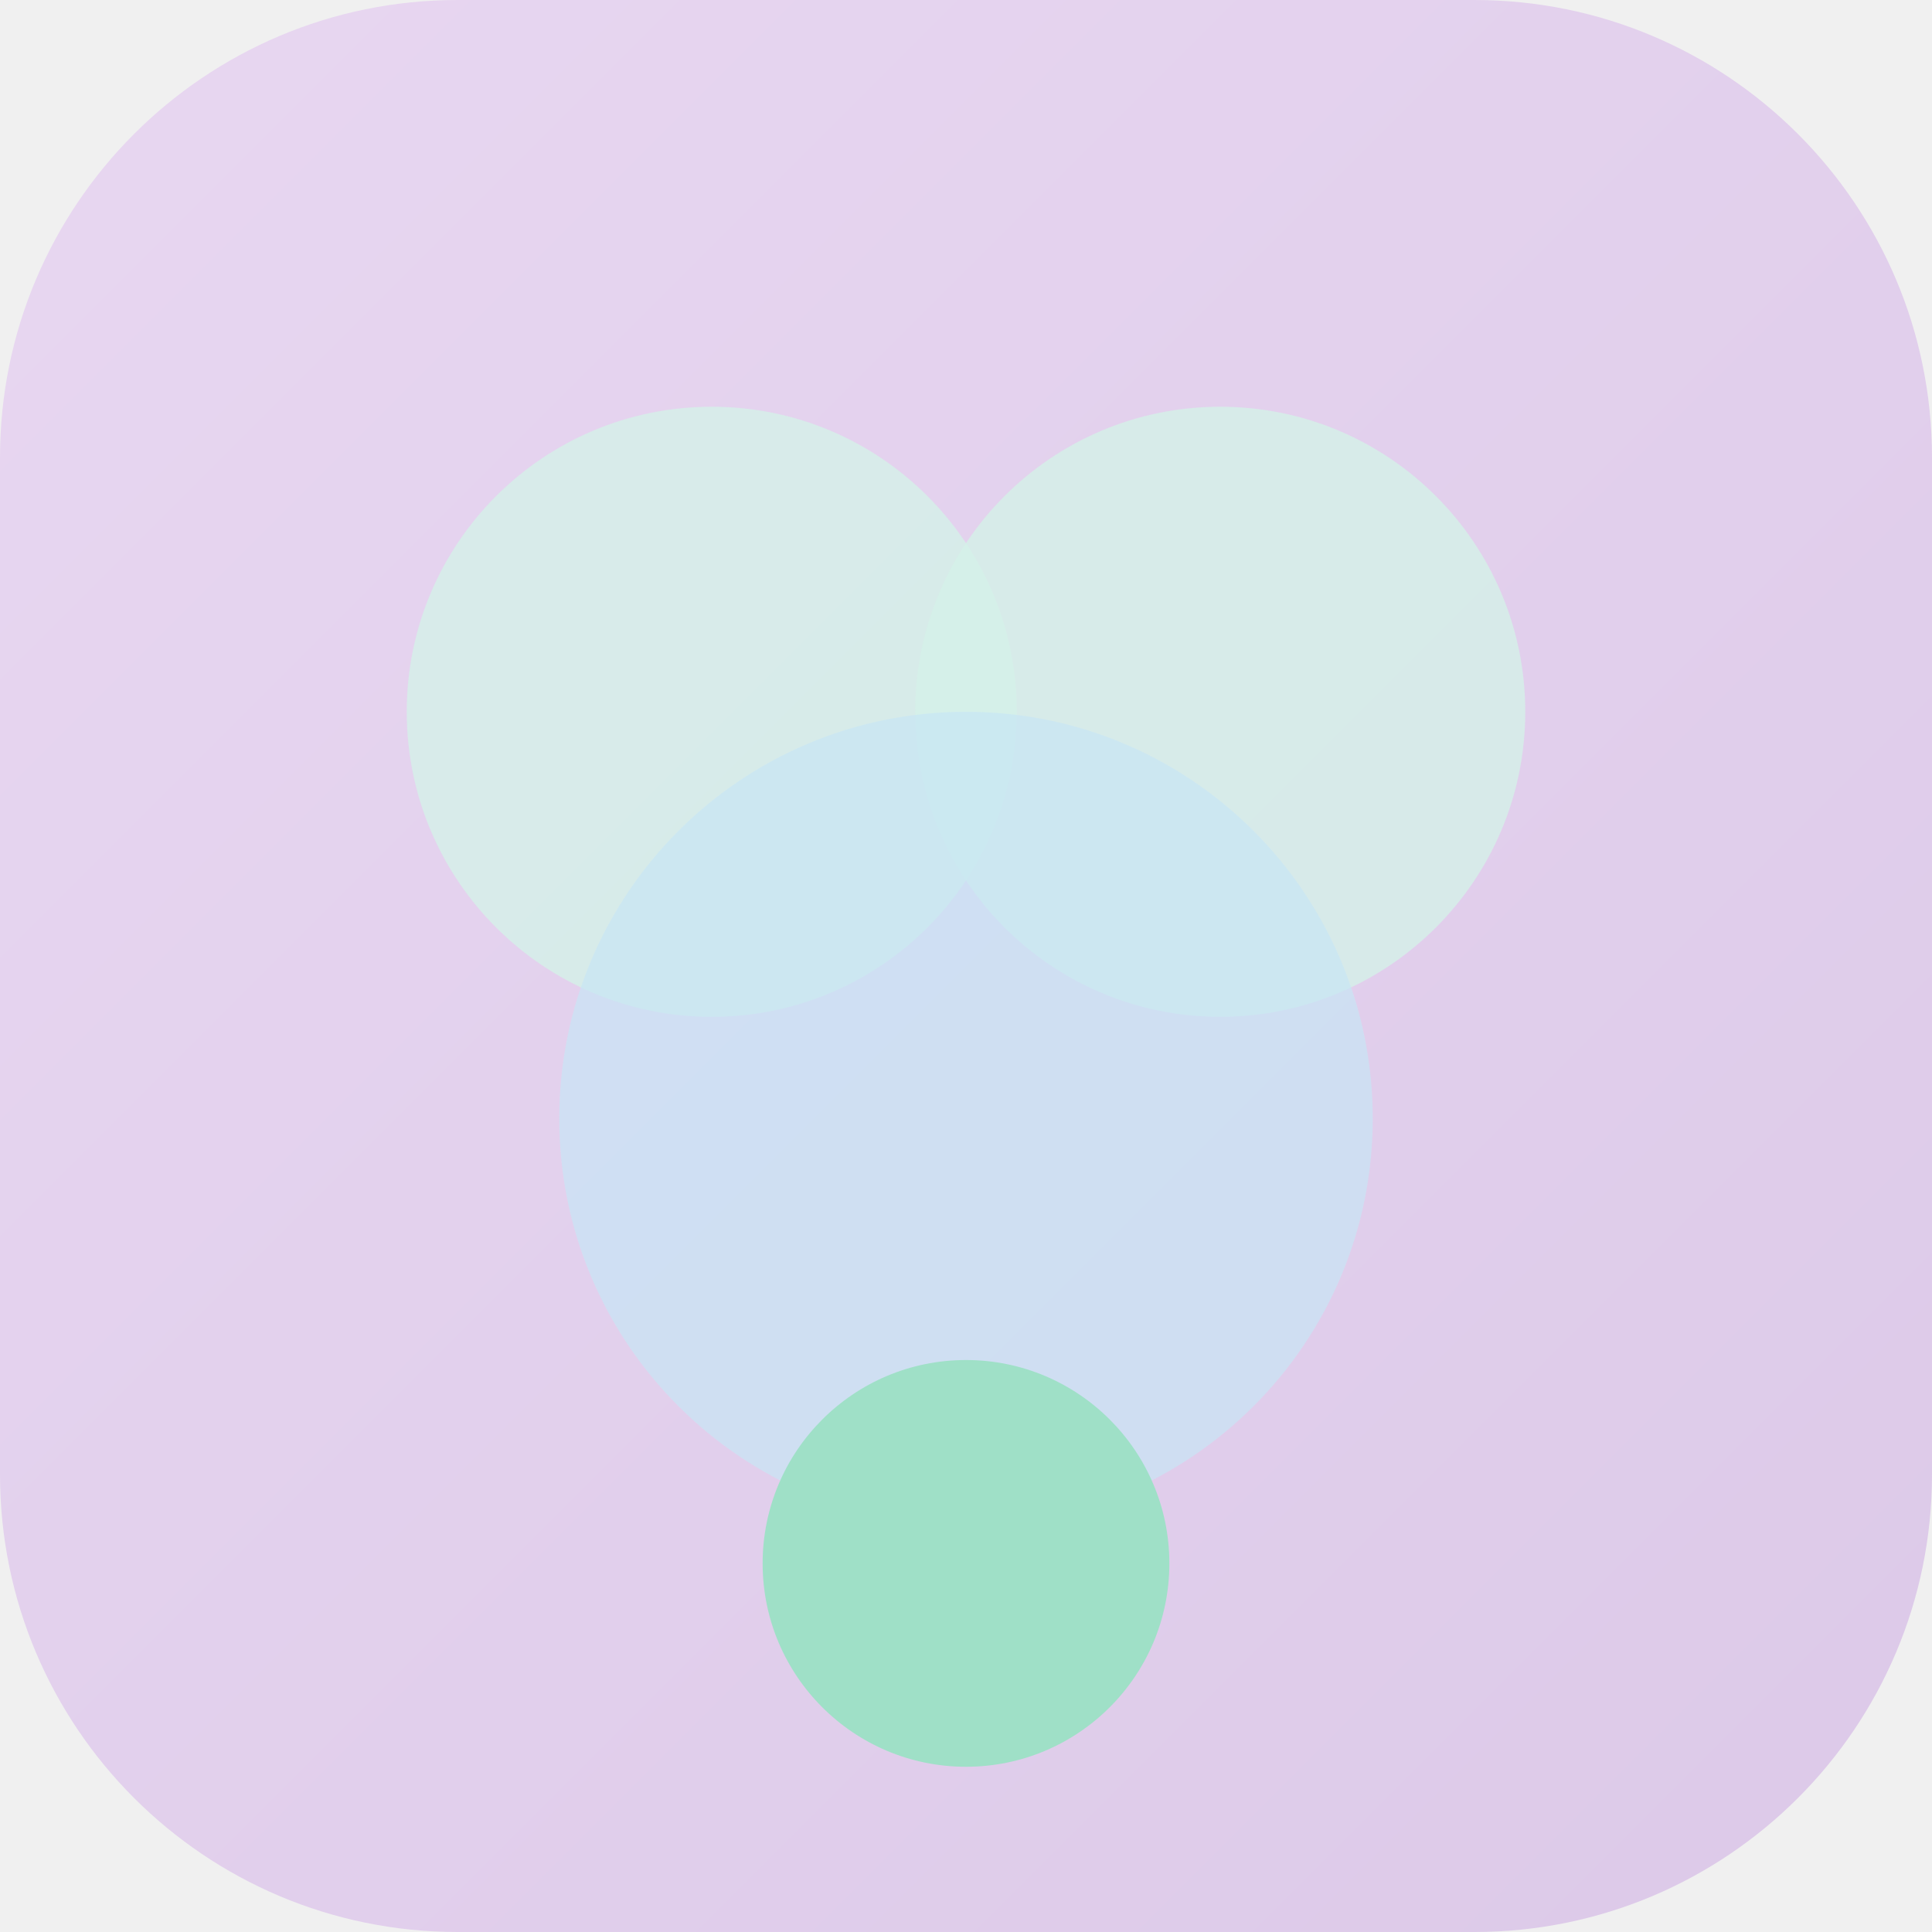
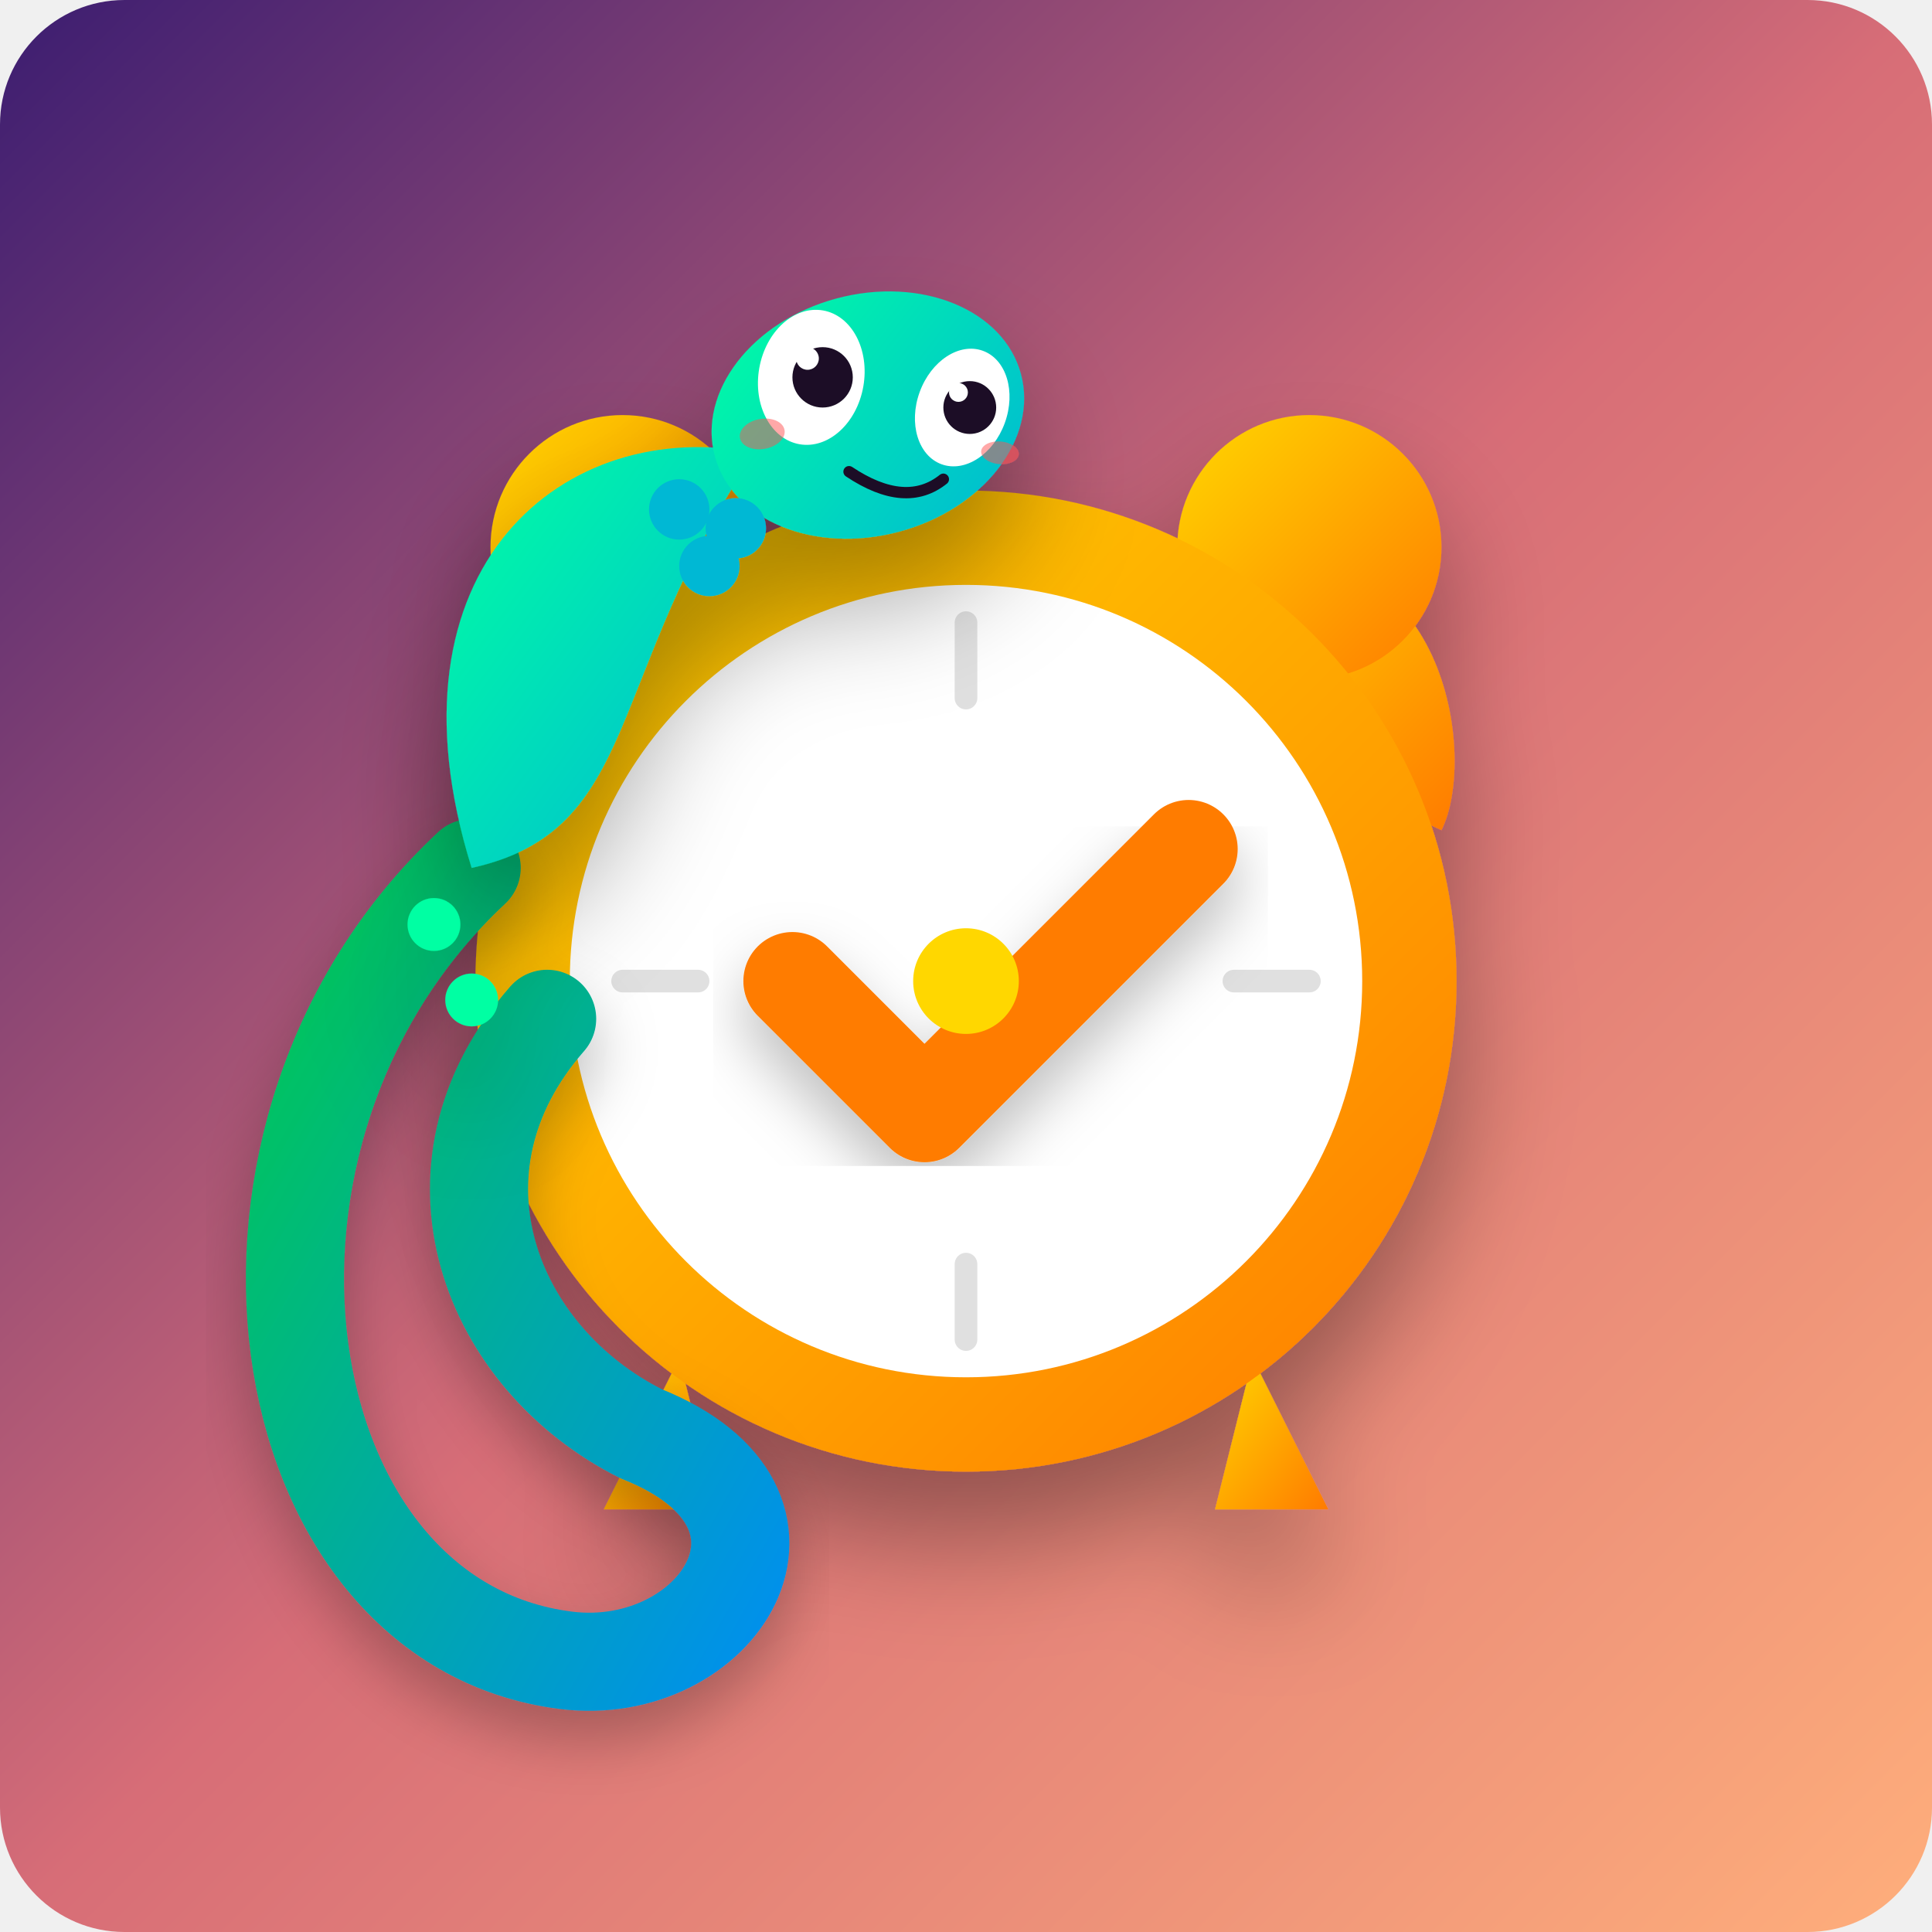
- <svg xmlns="http://www.w3.org/2000/svg" viewBox="0 0 152 152">
+ <svg xmlns="http://www.w3.org/2000/svg" viewBox="0 0 512 512" width="152" height="152">
  <defs>
-     <linearGradient id="grad" x1="0%" y1="0%" x2="100%" y2="100%">
-       <stop offset="0%" style="stop-color:#E8D7F1;stop-opacity:1" />
-       <stop offset="100%" style="stop-color:#DCC9E8;stop-opacity:1" />
+     <linearGradient id="bgGrad" x1="0%" y1="0%" x2="100%" y2="100%">
+       <stop offset="0%" stop-color="#3A1C71" />
+       <stop offset="50%" stop-color="#D76D77" />
+       <stop offset="100%" stop-color="#FFAF7B" />
    </linearGradient>
+     <linearGradient id="clockGrad" x1="0%" y1="0%" x2="100%" y2="100%">
+       <stop offset="0%" stop-color="#FFD700" />
+       <stop offset="100%" stop-color="#FF7B00" />
+     </linearGradient>
+     <linearGradient id="lizGrad" x1="0%" y1="0%" x2="100%" y2="100%">
+       <stop offset="0%" stop-color="#00FFA3" />
+       <stop offset="100%" stop-color="#00B8D4" />
+     </linearGradient>
+     <linearGradient id="lizDark" x1="0%" y1="0%" x2="100%" y2="100%">
+       <stop offset="0%" stop-color="#00C853" />
+       <stop offset="100%" stop-color="#0091EA" />
+     </linearGradient>
+     <filter id="shadow" x="-30%" y="-30%" width="160%" height="160%">
+       <feDropShadow dx="0" dy="18" stdDeviation="15" flood-color="#000000" flood-opacity="0.35" />
+     </filter>
+     <filter id="softShadow" x="-20%" y="-20%" width="140%" height="140%">
+       <feDropShadow dx="0" dy="8" stdDeviation="8" flood-color="#000000" flood-opacity="0.25" />
+     </filter>
  </defs>
-   <rect width="152" height="152" rx="36" fill="url(#grad)" />
-   <circle cx="56" cy="56" r="24" fill="#D4F1E8" opacity="0.8" />
-   <circle cx="96" cy="56" r="24" fill="#D4F1E8" opacity="0.8" />
-   <circle cx="76" cy="88" r="32" fill="#C8E6F5" opacity="0.7" />
-   <circle cx="76" cy="123" r="16" fill="#9FE0C7" />
+   <style>
+       @keyframes floatGroup {
+         0%, 100% { transform: translateY(0px); }
+         50% { transform: translateY(-15px); }
+       }
+       @keyframes ringBell {
+         0%, 100% { transform: rotate(0deg); }
+         5%, 15%, 25%, 35%, 45% { transform: rotate(-6deg); }
+         10%, 20%, 30%, 40% { transform: rotate(6deg); }
+         50%, 100% { transform: rotate(0deg); }
+       }
+       @keyframes glowPulse {
+         0%, 100% { filter: drop-shadow(0 0 10px rgba(255,152,0,0.4)); }
+         50% { filter: drop-shadow(0 0 30px rgba(255,152,0,0.9)); }
+       }
+       @keyframes tailWag {
+         0%, 100% { transform: rotate(0deg); }
+         50% { transform: rotate(8deg); }
+       }
+       @keyframes starTwinkle {
+         0%, 100% { opacity: 0.2; transform: scale(1) translateY(0px); }
+         50% { opacity: 0.9; transform: scale(1.3) translateY(-10px); }
+       }
+       .anim-float { animation: floatGroup 6s ease-in-out infinite; transform-origin: center; }
+       .anim-shake { animation: ringBell 5s ease-in-out infinite; transform-origin: 256px 270px; }
+       .anim-glow { animation: glowPulse 3s infinite; }
+       .anim-tail { animation: tailWag 4s ease-in-out infinite; transform-origin: 150px 300px; }
+       .anim-star { animation: starTwinkle 4s ease-in-out infinite; }
+       .star-delay-1 { animation-delay: 1.5s; }
+       .star-delay-2 { animation-delay: 2.5s; }
+     </style>
+   <rect width="512" height="512" rx="33" fill="url(#bgGrad)" />
+   <g transform="translate(0, 0)">
+     <g class="anim-float">
+       <g class="" filter="url(#shadow)">
+         <path d="M 180,150 C 130,140 120,200 130,220 L 195,190 Z" fill="url(#clockGrad)" />
+         <circle cx="165" cy="145" r="35" fill="url(#clockGrad)" />
+         <path d="M 332,150 C 382,140 392,200 382,220 L 317,190 Z" fill="url(#clockGrad)" />
+         <circle cx="347" cy="145" r="35" fill="url(#clockGrad)" />
+         <path d="M 180,360 L 160,400 L 190,400 Z" fill="url(#clockGrad)" />
+         <path d="M 332,360 L 322,400 L 352,400 Z" fill="url(#clockGrad)" />
+         <circle cx="256" cy="260" r="130" fill="url(#clockGrad)" class="anim-glow" />
+         <circle cx="256" cy="260" r="105" fill="#FFFFFF" />
+         <line x1="256" y1="165" x2="256" y2="185" stroke="#E0E0E0" stroke-width="6" stroke-linecap="round" />
+         <line x1="256" y1="355" x2="256" y2="335" stroke="#E0E0E0" stroke-width="6" stroke-linecap="round" />
+         <line x1="165" y1="260" x2="185" y2="260" stroke="#E0E0E0" stroke-width="6" stroke-linecap="round" />
+         <line x1="347" y1="260" x2="327" y2="260" stroke="#E0E0E0" stroke-width="6" stroke-linecap="round" />
+         <path d="M 210,260 L 245,295 L 315,225" stroke="#FF7B00" stroke-width="26" stroke-linecap="round" stroke-linejoin="round" fill="none" filter="url(#softShadow)" />
+         <circle cx="256" cy="260" r="14" fill="#FFD700" />
+       </g>
+       <g class="anim-tail" filter="url(#softShadow)">
+         <path d="M 125,230 C 50,300 70,430 150,440 C 190,445 220,400 170,380 C 130,360 110,310 145,270" stroke="url(#lizDark)" stroke-width="26" stroke-linecap="round" fill="none" />
+       </g>
+       <g filter="url(#shadow)" class="">
+         <path d="M 125,230 C 100,150 150,110 200,120 C 160,180 170,220 125,230 Z" fill="url(#lizGrad)" />
+         <ellipse cx="230" cy="110" rx="42" ry="32" transform="rotate(-15 230 110)" fill="url(#lizGrad)" />
+         <ellipse cx="215" cy="100" rx="14" ry="18" fill="#FFFFFF" transform="rotate(10 215 100)" />
+         <ellipse cx="255" cy="108" rx="12" ry="16" fill="#FFFFFF" transform="rotate(20 255 108)" />
+         <circle cx="218" cy="100" r="8" fill="#1A1025" />
+         <circle cx="257" cy="108" r="7" fill="#1A1025" />
+         <circle cx="214" cy="95" r="3" fill="#FFFFFF" />
+         <circle cx="254" cy="104" r="2.5" fill="#FFFFFF" />
+         <path d="M 225,125 Q 240,135 250,127" stroke="#1A1025" stroke-width="3" stroke-linecap="round" fill="none" />
+         <ellipse cx="202" cy="115" rx="6" ry="4" stroke="none" fill="#FF5252" opacity="0.5" transform="rotate(-10 202 115)" />
+         <ellipse cx="265" cy="120" rx="5" ry="3" stroke="none" fill="#FF5252" opacity="0.5" transform="rotate(5 265 120)" />
+         <g fill="#00B8D4">
+           <circle cx="180" cy="135" r="8" />
+           <circle cx="195" cy="140" r="8" />
+           <circle cx="188" cy="150" r="8" />
+         </g>
+         <g fill="#00FFA3">
+           <circle cx="115" cy="245" r="7" />
+           <circle cx="125" cy="265" r="7" />
+         </g>
+       </g>
+     </g>
+   </g>
</svg>
